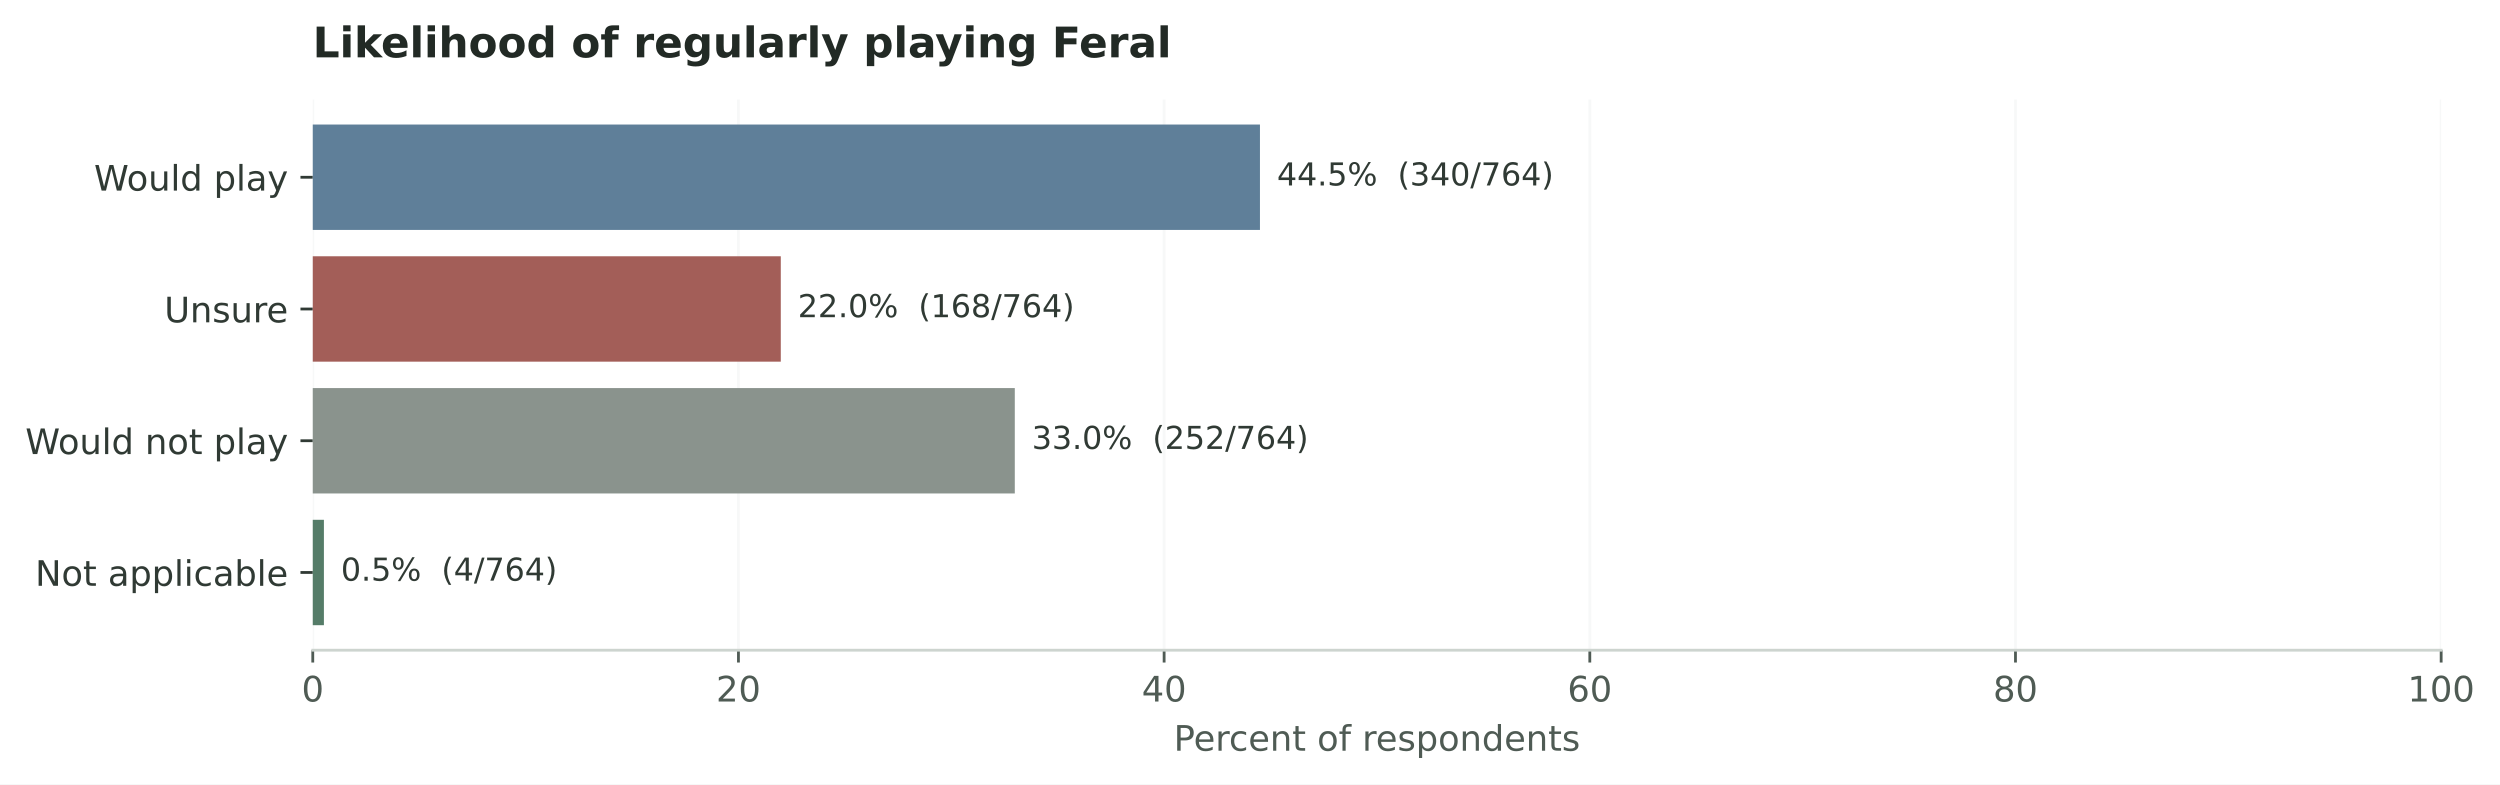
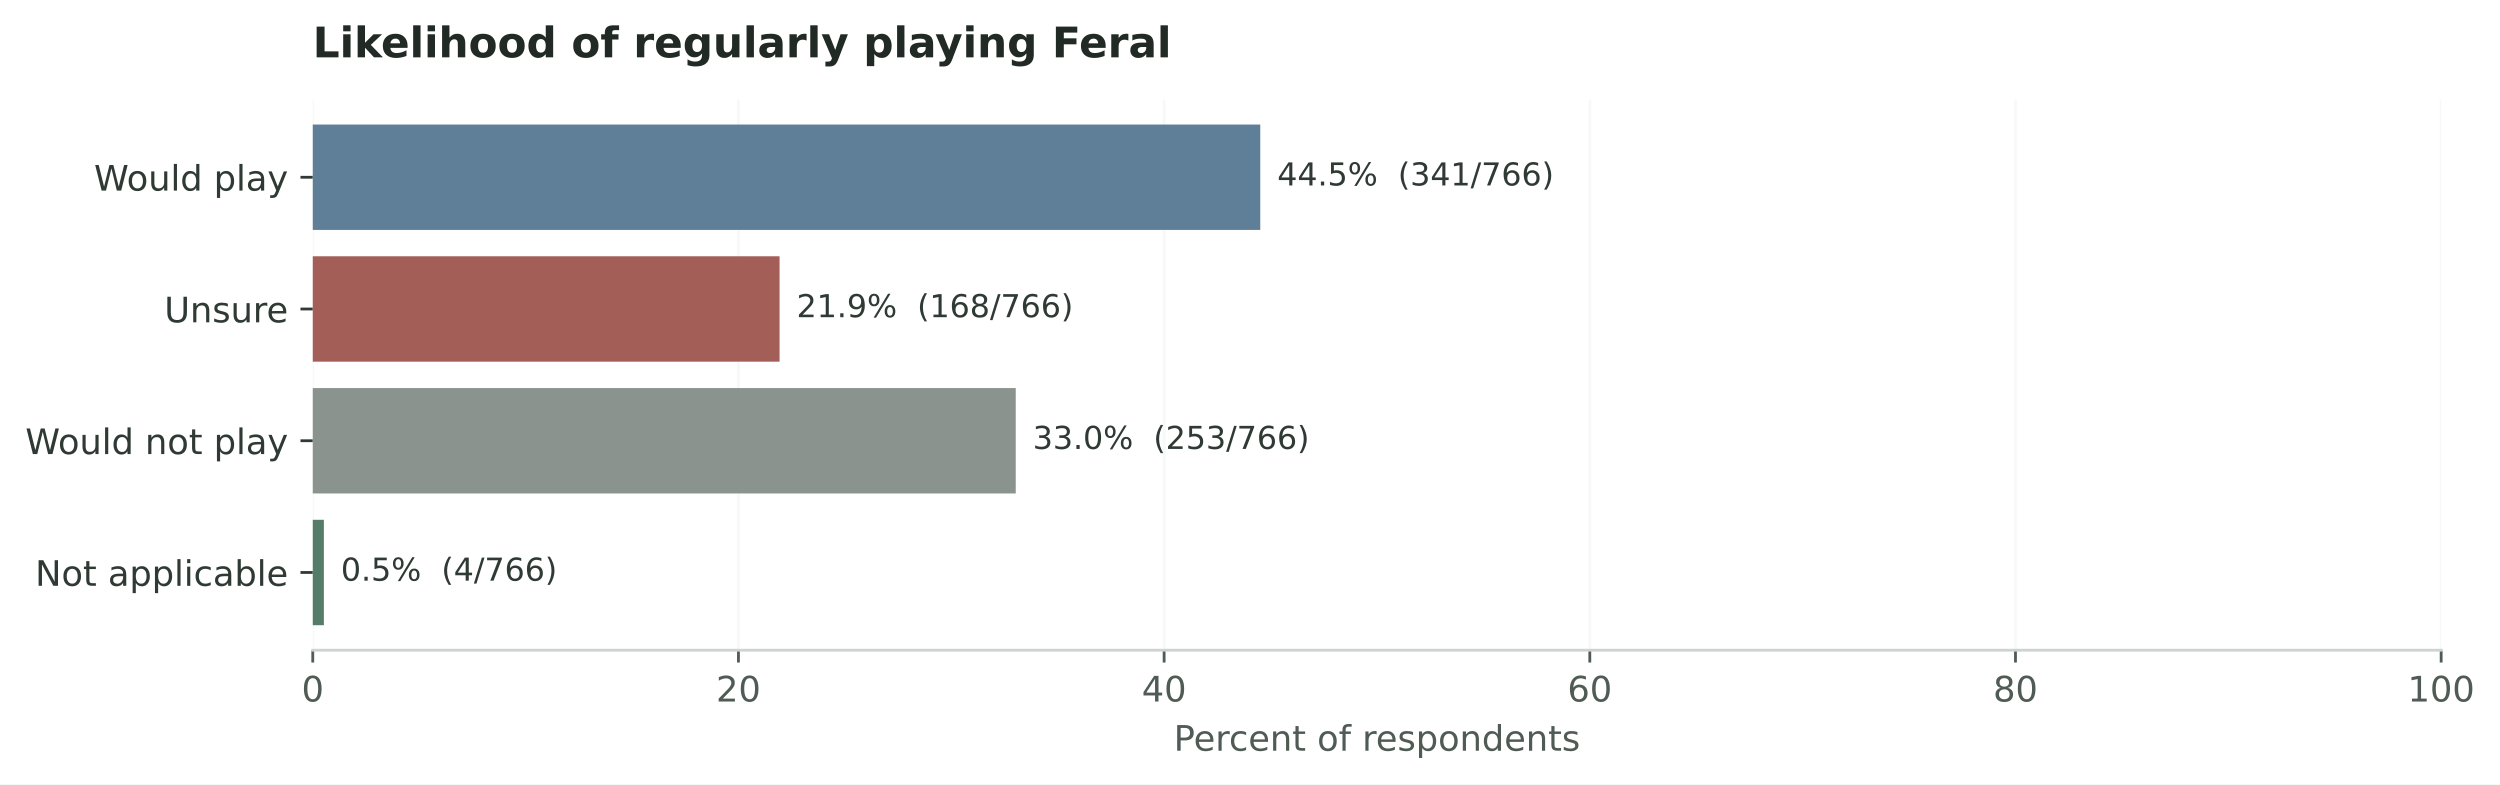
<svg xmlns="http://www.w3.org/2000/svg" xmlns:xlink="http://www.w3.org/1999/xlink" width="711.319pt" height="223.202pt" viewBox="0 0 711.319 223.202" version="1.1">
  <defs>
    <style type="text/css">*{stroke-linejoin: round; stroke-linecap: butt}</style>
  </defs>
  <g id="figure_1">
    <g id="patch_1">
      <path d="M 0 223.202 L 711.319 223.202 L 711.319 0 L 0 0 z " style="fill: #ffffff" />
    </g>
    <g id="axes_1">
      <g id="patch_2">
        <path d="M 88.991 185.001 L 694.576 185.001 L 694.576 28.318 L 88.991 28.318 z " style="fill: #ffffff" />
      </g>
      <g id="matplotlib.axis_1">
        <g id="xtick_1">
          <g id="line2d_1">
-             <path d="M 88.991 185.001 L 88.991 28.318 " clip-path="url(#pb509bda07f)" style="fill: none; stroke: #dbe0dc; stroke-opacity: 0.2; stroke-width: 0.8; stroke-linecap: square" />
+             <path d="M 88.991 185.001 L 88.991 28.318 " clip-path="url(#p274db50418)" style="fill: none; stroke: #dbe0dc; stroke-opacity: 0.2; stroke-width: 0.8; stroke-linecap: square" />
          </g>
          <g id="line2d_2">
            <defs>
-               <path id="m69e4c52005" d="M 0 0 L 0 3.5 " style="stroke: #4f5b54; stroke-width: 0.8" />
+               <path id="mc52d0c52e0" d="M 0 0 L 0 3.5 " style="stroke: #4f5b54; stroke-width: 0.8" />
            </defs>
            <g>
-               <use xlink:href="#m69e4c52005" x="88.991" y="185.001" style="fill: #4f5b54; stroke: #4f5b54; stroke-width: 0.8" />
+               <use xlink:href="#mc52d0c52e0" x="88.991" y="185.001" style="fill: #4f5b54; stroke: #4f5b54; stroke-width: 0.8" />
            </g>
          </g>
          <g id="text_1">
            <g style="fill: #4f5b54" transform="translate(85.80938 199.5986) scale(0.1 -0.1)">
              <defs>
                <path id="DejaVuSans-13" d="M 2034 4250 Q 1547 4250 1301 3770 Q 1056 3291 1056 2328 Q 1056 1369 1301 889 Q 1547 409 2034 409 Q 2525 409 2770 889 Q 3016 1369 3016 2328 Q 3016 3291 2770 3770 Q 2525 4250 2034 4250 z M 2034 4750 Q 2819 4750 3233 4129 Q 3647 3509 3647 2328 Q 3647 1150 3233 529 Q 2819 -91 2034 -91 Q 1250 -91 836 529 Q 422 1150 422 2328 Q 422 3509 836 4129 Q 1250 4750 2034 4750 z " transform="scale(0.015625)" />
              </defs>
              <use xlink:href="#DejaVuSans-13" />
            </g>
          </g>
        </g>
        <g id="xtick_2">
          <g id="line2d_3">
-             <path d="M 210.108 185.001 L 210.108 28.318 " clip-path="url(#pb509bda07f)" style="fill: none; stroke: #dbe0dc; stroke-opacity: 0.2; stroke-width: 0.8; stroke-linecap: square" />
+             <path d="M 210.108 185.001 L 210.108 28.318 " clip-path="url(#p274db50418)" style="fill: none; stroke: #dbe0dc; stroke-opacity: 0.2; stroke-width: 0.8; stroke-linecap: square" />
          </g>
          <g id="line2d_4">
            <g>
-               <use xlink:href="#m69e4c52005" x="210.108" y="185.001" style="fill: #4f5b54; stroke: #4f5b54; stroke-width: 0.8" />
+               <use xlink:href="#mc52d0c52e0" x="210.108" y="185.001" style="fill: #4f5b54; stroke: #4f5b54; stroke-width: 0.8" />
            </g>
          </g>
          <g id="text_2">
            <g style="fill: #4f5b54" transform="translate(203.7451 199.5986) scale(0.1 -0.1)">
              <defs>
                <path id="DejaVuSans-15" d="M 1228 531 L 3431 531 L 3431 0 L 469 0 L 469 531 Q 828 903 1448 1529 Q 2069 2156 2228 2338 Q 2531 2678 2651 2914 Q 2772 3150 2772 3378 Q 2772 3750 2511 3984 Q 2250 4219 1831 4219 Q 1534 4219 1204 4116 Q 875 4013 500 3803 L 500 4441 Q 881 4594 1212 4672 Q 1544 4750 1819 4750 Q 2544 4750 2975 4387 Q 3406 4025 3406 3419 Q 3406 3131 3298 2873 Q 3191 2616 2906 2266 Q 2828 2175 2409 1742 Q 1991 1309 1228 531 z " transform="scale(0.015625)" />
              </defs>
              <use xlink:href="#DejaVuSans-15" />
              <use xlink:href="#DejaVuSans-13" transform="translate(63.625 0)" />
            </g>
          </g>
        </g>
        <g id="xtick_3">
          <g id="line2d_5">
-             <path d="M 331.225 185.001 L 331.225 28.318 " clip-path="url(#pb509bda07f)" style="fill: none; stroke: #dbe0dc; stroke-opacity: 0.2; stroke-width: 0.8; stroke-linecap: square" />
+             <path d="M 331.225 185.001 L 331.225 28.318 " clip-path="url(#p274db50418)" style="fill: none; stroke: #dbe0dc; stroke-opacity: 0.2; stroke-width: 0.8; stroke-linecap: square" />
          </g>
          <g id="line2d_6">
            <g>
-               <use xlink:href="#m69e4c52005" x="331.225" y="185.001" style="fill: #4f5b54; stroke: #4f5b54; stroke-width: 0.8" />
+               <use xlink:href="#mc52d0c52e0" x="331.225" y="185.001" style="fill: #4f5b54; stroke: #4f5b54; stroke-width: 0.8" />
            </g>
          </g>
          <g id="text_3">
            <g style="fill: #4f5b54" transform="translate(324.8621 199.5986) scale(0.1 -0.1)">
              <defs>
                <path id="DejaVuSans-17" d="M 2419 4116 L 825 1625 L 2419 1625 L 2419 4116 z M 2253 4666 L 3047 4666 L 3047 1625 L 3713 1625 L 3713 1100 L 3047 1100 L 3047 0 L 2419 0 L 2419 1100 L 313 1100 L 313 1709 L 2253 4666 z " transform="scale(0.015625)" />
              </defs>
              <use xlink:href="#DejaVuSans-17" />
              <use xlink:href="#DejaVuSans-13" transform="translate(63.625 0)" />
            </g>
          </g>
        </g>
        <g id="xtick_4">
          <g id="line2d_7">
-             <path d="M 452.342 185.001 L 452.342 28.318 " clip-path="url(#pb509bda07f)" style="fill: none; stroke: #dbe0dc; stroke-opacity: 0.2; stroke-width: 0.8; stroke-linecap: square" />
+             <path d="M 452.342 185.001 L 452.342 28.318 " clip-path="url(#p274db50418)" style="fill: none; stroke: #dbe0dc; stroke-opacity: 0.2; stroke-width: 0.8; stroke-linecap: square" />
          </g>
          <g id="line2d_8">
            <g>
-               <use xlink:href="#m69e4c52005" x="452.342" y="185.001" style="fill: #4f5b54; stroke: #4f5b54; stroke-width: 0.8" />
+               <use xlink:href="#mc52d0c52e0" x="452.342" y="185.001" style="fill: #4f5b54; stroke: #4f5b54; stroke-width: 0.8" />
            </g>
          </g>
          <g id="text_4">
            <g style="fill: #4f5b54" transform="translate(445.9791 199.5986) scale(0.1 -0.1)">
              <defs>
                <path id="DejaVuSans-19" d="M 2113 2584 Q 1688 2584 1439 2293 Q 1191 2003 1191 1497 Q 1191 994 1439 701 Q 1688 409 2113 409 Q 2538 409 2786 701 Q 3034 994 3034 1497 Q 3034 2003 2786 2293 Q 2538 2584 2113 2584 z M 3366 4563 L 3366 3988 Q 3128 4100 2886 4159 Q 2644 4219 2406 4219 Q 1781 4219 1451 3797 Q 1122 3375 1075 2522 Q 1259 2794 1537 2939 Q 1816 3084 2150 3084 Q 2853 3084 3261 2657 Q 3669 2231 3669 1497 Q 3669 778 3244 343 Q 2819 -91 2113 -91 Q 1303 -91 875 529 Q 447 1150 447 2328 Q 447 3434 972 4092 Q 1497 4750 2381 4750 Q 2619 4750 2861 4703 Q 3103 4656 3366 4563 z " transform="scale(0.015625)" />
              </defs>
              <use xlink:href="#DejaVuSans-19" />
              <use xlink:href="#DejaVuSans-13" transform="translate(63.625 0)" />
            </g>
          </g>
        </g>
        <g id="xtick_5">
          <g id="line2d_9">
-             <path d="M 573.459 185.001 L 573.459 28.318 " clip-path="url(#pb509bda07f)" style="fill: none; stroke: #dbe0dc; stroke-opacity: 0.2; stroke-width: 0.8; stroke-linecap: square" />
+             <path d="M 573.459 185.001 L 573.459 28.318 " clip-path="url(#p274db50418)" style="fill: none; stroke: #dbe0dc; stroke-opacity: 0.2; stroke-width: 0.8; stroke-linecap: square" />
          </g>
          <g id="line2d_10">
            <g>
-               <use xlink:href="#m69e4c52005" x="573.459" y="185.001" style="fill: #4f5b54; stroke: #4f5b54; stroke-width: 0.8" />
+               <use xlink:href="#mc52d0c52e0" x="573.459" y="185.001" style="fill: #4f5b54; stroke: #4f5b54; stroke-width: 0.8" />
            </g>
          </g>
          <g id="text_5">
            <g style="fill: #4f5b54" transform="translate(567.0961 199.5986) scale(0.1 -0.1)">
              <defs>
                <path id="DejaVuSans-1b" d="M 2034 2216 Q 1584 2216 1326 1975 Q 1069 1734 1069 1313 Q 1069 891 1326 650 Q 1584 409 2034 409 Q 2484 409 2743 651 Q 3003 894 3003 1313 Q 3003 1734 2745 1975 Q 2488 2216 2034 2216 z M 1403 2484 Q 997 2584 770 2862 Q 544 3141 544 3541 Q 544 4100 942 4425 Q 1341 4750 2034 4750 Q 2731 4750 3128 4425 Q 3525 4100 3525 3541 Q 3525 3141 3298 2862 Q 3072 2584 2669 2484 Q 3125 2378 3379 2068 Q 3634 1759 3634 1313 Q 3634 634 3220 271 Q 2806 -91 2034 -91 Q 1263 -91 848 271 Q 434 634 434 1313 Q 434 1759 690 2068 Q 947 2378 1403 2484 z M 1172 3481 Q 1172 3119 1398 2916 Q 1625 2713 2034 2713 Q 2441 2713 2670 2916 Q 2900 3119 2900 3481 Q 2900 3844 2670 4047 Q 2441 4250 2034 4250 Q 1625 4250 1398 4047 Q 1172 3844 1172 3481 z " transform="scale(0.015625)" />
              </defs>
              <use xlink:href="#DejaVuSans-1b" />
              <use xlink:href="#DejaVuSans-13" transform="translate(63.625 0)" />
            </g>
          </g>
        </g>
        <g id="xtick_6">
          <g id="line2d_11">
-             <path d="M 694.576 185.001 L 694.576 28.318 " clip-path="url(#pb509bda07f)" style="fill: none; stroke: #dbe0dc; stroke-opacity: 0.2; stroke-width: 0.8; stroke-linecap: square" />
+             <path d="M 694.576 185.001 L 694.576 28.318 " clip-path="url(#p274db50418)" style="fill: none; stroke: #dbe0dc; stroke-opacity: 0.2; stroke-width: 0.8; stroke-linecap: square" />
          </g>
          <g id="line2d_12">
            <g>
-               <use xlink:href="#m69e4c52005" x="694.576" y="185.001" style="fill: #4f5b54; stroke: #4f5b54; stroke-width: 0.8" />
+               <use xlink:href="#mc52d0c52e0" x="694.576" y="185.001" style="fill: #4f5b54; stroke: #4f5b54; stroke-width: 0.8" />
            </g>
          </g>
          <g id="text_6">
            <g style="fill: #4f5b54" transform="translate(685.0319 199.5986) scale(0.1 -0.1)">
              <defs>
                <path id="DejaVuSans-14" d="M 794 531 L 1825 531 L 1825 4091 L 703 3866 L 703 4441 L 1819 4666 L 2450 4666 L 2450 531 L 3481 531 L 3481 0 L 794 0 L 794 531 z " transform="scale(0.015625)" />
              </defs>
              <use xlink:href="#DejaVuSans-14" />
              <use xlink:href="#DejaVuSans-13" transform="translate(63.625 0)" />
              <use xlink:href="#DejaVuSans-13" transform="translate(127.25 0)" />
            </g>
          </g>
        </g>
        <g id="text_7">
          <g style="fill: #4f5b54" transform="translate(333.9589 213.5994) scale(0.1 -0.1)">
            <defs>
              <path id="DejaVuSans-33" d="M 1259 4147 L 1259 2394 L 2053 2394 Q 2494 2394 2734 2622 Q 2975 2850 2975 3272 Q 2975 3691 2734 3919 Q 2494 4147 2053 4147 L 1259 4147 z M 628 4666 L 2053 4666 Q 2838 4666 3239 4311 Q 3641 3956 3641 3272 Q 3641 2581 3239 2228 Q 2838 1875 2053 1875 L 1259 1875 L 1259 0 L 628 0 L 628 4666 z " transform="scale(0.015625)" />
              <path id="DejaVuSans-48" d="M 3597 1894 L 3597 1613 L 953 1613 Q 991 1019 1311 708 Q 1631 397 2203 397 Q 2534 397 2845 478 Q 3156 559 3463 722 L 3463 178 Q 3153 47 2828 -22 Q 2503 -91 2169 -91 Q 1331 -91 842 396 Q 353 884 353 1716 Q 353 2575 817 3079 Q 1281 3584 2069 3584 Q 2775 3584 3186 3129 Q 3597 2675 3597 1894 z M 3022 2063 Q 3016 2534 2758 2815 Q 2500 3097 2075 3097 Q 1594 3097 1305 2825 Q 1016 2553 972 2059 L 3022 2063 z " transform="scale(0.015625)" />
              <path id="DejaVuSans-55" d="M 2631 2963 Q 2534 3019 2420 3045 Q 2306 3072 2169 3072 Q 1681 3072 1420 2755 Q 1159 2438 1159 1844 L 1159 0 L 581 0 L 581 3500 L 1159 3500 L 1159 2956 Q 1341 3275 1631 3429 Q 1922 3584 2338 3584 Q 2397 3584 2469 3576 Q 2541 3569 2628 3553 L 2631 2963 z " transform="scale(0.015625)" />
              <path id="DejaVuSans-46" d="M 3122 3366 L 3122 2828 Q 2878 2963 2633 3030 Q 2388 3097 2138 3097 Q 1578 3097 1268 2742 Q 959 2388 959 1747 Q 959 1106 1268 751 Q 1578 397 2138 397 Q 2388 397 2633 464 Q 2878 531 3122 666 L 3122 134 Q 2881 22 2623 -34 Q 2366 -91 2075 -91 Q 1284 -91 818 406 Q 353 903 353 1747 Q 353 2603 823 3093 Q 1294 3584 2113 3584 Q 2378 3584 2631 3529 Q 2884 3475 3122 3366 z " transform="scale(0.015625)" />
              <path id="DejaVuSans-51" d="M 3513 2113 L 3513 0 L 2938 0 L 2938 2094 Q 2938 2591 2744 2837 Q 2550 3084 2163 3084 Q 1697 3084 1428 2787 Q 1159 2491 1159 1978 L 1159 0 L 581 0 L 581 3500 L 1159 3500 L 1159 2956 Q 1366 3272 1645 3428 Q 1925 3584 2291 3584 Q 2894 3584 3203 3211 Q 3513 2838 3513 2113 z " transform="scale(0.015625)" />
              <path id="DejaVuSans-57" d="M 1172 4494 L 1172 3500 L 2356 3500 L 2356 3053 L 1172 3053 L 1172 1153 Q 1172 725 1289 603 Q 1406 481 1766 481 L 2356 481 L 2356 0 L 1766 0 Q 1100 0 847 248 Q 594 497 594 1153 L 594 3053 L 172 3053 L 172 3500 L 594 3500 L 594 4494 L 1172 4494 z " transform="scale(0.015625)" />
              <path id="DejaVuSans-3" transform="scale(0.015625)" />
              <path id="DejaVuSans-52" d="M 1959 3097 Q 1497 3097 1228 2736 Q 959 2375 959 1747 Q 959 1119 1226 758 Q 1494 397 1959 397 Q 2419 397 2687 759 Q 2956 1122 2956 1747 Q 2956 2369 2687 2733 Q 2419 3097 1959 3097 z M 1959 3584 Q 2709 3584 3137 3096 Q 3566 2609 3566 1747 Q 3566 888 3137 398 Q 2709 -91 1959 -91 Q 1206 -91 779 398 Q 353 888 353 1747 Q 353 2609 779 3096 Q 1206 3584 1959 3584 z " transform="scale(0.015625)" />
              <path id="DejaVuSans-49" d="M 2375 4863 L 2375 4384 L 1825 4384 Q 1516 4384 1395 4259 Q 1275 4134 1275 3809 L 1275 3500 L 2222 3500 L 2222 3053 L 1275 3053 L 1275 0 L 697 0 L 697 3053 L 147 3053 L 147 3500 L 697 3500 L 697 3744 Q 697 4328 969 4595 Q 1241 4863 1831 4863 L 2375 4863 z " transform="scale(0.015625)" />
              <path id="DejaVuSans-56" d="M 2834 3397 L 2834 2853 Q 2591 2978 2328 3040 Q 2066 3103 1784 3103 Q 1356 3103 1142 2972 Q 928 2841 928 2578 Q 928 2378 1081 2264 Q 1234 2150 1697 2047 L 1894 2003 Q 2506 1872 2764 1633 Q 3022 1394 3022 966 Q 3022 478 2636 193 Q 2250 -91 1575 -91 Q 1294 -91 989 -36 Q 684 19 347 128 L 347 722 Q 666 556 975 473 Q 1284 391 1588 391 Q 1994 391 2212 530 Q 2431 669 2431 922 Q 2431 1156 2273 1281 Q 2116 1406 1581 1522 L 1381 1569 Q 847 1681 609 1914 Q 372 2147 372 2553 Q 372 3047 722 3315 Q 1072 3584 1716 3584 Q 2034 3584 2315 3537 Q 2597 3491 2834 3397 z " transform="scale(0.015625)" />
              <path id="DejaVuSans-53" d="M 1159 525 L 1159 -1331 L 581 -1331 L 581 3500 L 1159 3500 L 1159 2969 Q 1341 3281 1617 3432 Q 1894 3584 2278 3584 Q 2916 3584 3314 3078 Q 3713 2572 3713 1747 Q 3713 922 3314 415 Q 2916 -91 2278 -91 Q 1894 -91 1617 61 Q 1341 213 1159 525 z M 3116 1747 Q 3116 2381 2855 2742 Q 2594 3103 2138 3103 Q 1681 3103 1420 2742 Q 1159 2381 1159 1747 Q 1159 1113 1420 752 Q 1681 391 2138 391 Q 2594 391 2855 752 Q 3116 1113 3116 1747 z " transform="scale(0.015625)" />
              <path id="DejaVuSans-47" d="M 2906 2969 L 2906 4863 L 3481 4863 L 3481 0 L 2906 0 L 2906 525 Q 2725 213 2448 61 Q 2172 -91 1784 -91 Q 1150 -91 751 415 Q 353 922 353 1747 Q 353 2572 751 3078 Q 1150 3584 1784 3584 Q 2172 3584 2448 3432 Q 2725 3281 2906 2969 z M 947 1747 Q 947 1113 1208 752 Q 1469 391 1925 391 Q 2381 391 2643 752 Q 2906 1113 2906 1747 Q 2906 2381 2643 2742 Q 2381 3103 1925 3103 Q 1469 3103 1208 2742 Q 947 2381 947 1747 z " transform="scale(0.015625)" />
            </defs>
            <use xlink:href="#DejaVuSans-33" />
            <use xlink:href="#DejaVuSans-48" transform="translate(56.73438 0)" />
            <use xlink:href="#DejaVuSans-55" transform="translate(118.2656 0)" />
            <use xlink:href="#DejaVuSans-46" transform="translate(157.1719 0)" />
            <use xlink:href="#DejaVuSans-48" transform="translate(212.1562 0)" />
            <use xlink:href="#DejaVuSans-51" transform="translate(273.6875 0)" />
            <use xlink:href="#DejaVuSans-57" transform="translate(337.0625 0)" />
            <use xlink:href="#DejaVuSans-3" transform="translate(376.2656 0)" />
            <use xlink:href="#DejaVuSans-52" transform="translate(408.0469 0)" />
            <use xlink:href="#DejaVuSans-49" transform="translate(469.2344 0)" />
            <use xlink:href="#DejaVuSans-3" transform="translate(504.4375 0)" />
            <use xlink:href="#DejaVuSans-55" transform="translate(536.2188 0)" />
            <use xlink:href="#DejaVuSans-48" transform="translate(575.125 0)" />
            <use xlink:href="#DejaVuSans-56" transform="translate(636.6562 0)" />
            <use xlink:href="#DejaVuSans-53" transform="translate(688.75 0)" />
            <use xlink:href="#DejaVuSans-52" transform="translate(752.2344 0)" />
            <use xlink:href="#DejaVuSans-51" transform="translate(813.4219 0)" />
            <use xlink:href="#DejaVuSans-47" transform="translate(876.7969 0)" />
            <use xlink:href="#DejaVuSans-48" transform="translate(940.2812 0)" />
            <use xlink:href="#DejaVuSans-51" transform="translate(1001.812 0)" />
            <use xlink:href="#DejaVuSans-57" transform="translate(1065.188 0)" />
            <use xlink:href="#DejaVuSans-56" transform="translate(1104.391 0)" />
          </g>
        </g>
      </g>
      <g id="matplotlib.axis_2">
        <g id="ytick_1">
          <g id="line2d_13">
            <defs>
-               <path id="m0bf661a011" d="M 0 0 L -3.5 0 " style="stroke: #303a34; stroke-width: 0.8" />
+               <path id="m1e96c2f16b" d="M 0 0 L -3.5 0 " style="stroke: #303a34; stroke-width: 0.8" />
            </defs>
            <g>
-               <use xlink:href="#m0bf661a011" x="88.991" y="162.885" style="fill: #303a34; stroke: #303a34; stroke-width: 0.8" />
+               <use xlink:href="#m1e96c2f16b" x="88.991" y="162.885" style="fill: #303a34; stroke: #303a34; stroke-width: 0.8" />
            </g>
          </g>
          <g id="text_8">
            <g style="fill: #303a34" transform="translate(10.00469 166.6846) scale(0.1 -0.1)">
              <defs>
                <path id="DejaVuSans-31" d="M 628 4666 L 1478 4666 L 3547 763 L 3547 4666 L 4159 4666 L 4159 0 L 3309 0 L 1241 3903 L 1241 0 L 628 0 L 628 4666 z " transform="scale(0.015625)" />
                <path id="DejaVuSans-44" d="M 2194 1759 Q 1497 1759 1228 1600 Q 959 1441 959 1056 Q 959 750 1161 570 Q 1363 391 1709 391 Q 2188 391 2477 730 Q 2766 1069 2766 1631 L 2766 1759 L 2194 1759 z M 3341 1997 L 3341 0 L 2766 0 L 2766 531 Q 2569 213 2275 61 Q 1981 -91 1556 -91 Q 1019 -91 701 211 Q 384 513 384 1019 Q 384 1609 779 1909 Q 1175 2209 1959 2209 L 2766 2209 L 2766 2266 Q 2766 2663 2505 2880 Q 2244 3097 1772 3097 Q 1472 3097 1187 3025 Q 903 2953 641 2809 L 641 3341 Q 956 3463 1253 3523 Q 1550 3584 1831 3584 Q 2591 3584 2966 3190 Q 3341 2797 3341 1997 z " transform="scale(0.015625)" />
                <path id="DejaVuSans-4f" d="M 603 4863 L 1178 4863 L 1178 0 L 603 0 L 603 4863 z " transform="scale(0.015625)" />
                <path id="DejaVuSans-4c" d="M 603 3500 L 1178 3500 L 1178 0 L 603 0 L 603 3500 z M 603 4863 L 1178 4863 L 1178 4134 L 603 4134 L 603 4863 z " transform="scale(0.015625)" />
                <path id="DejaVuSans-45" d="M 3116 1747 Q 3116 2381 2855 2742 Q 2594 3103 2138 3103 Q 1681 3103 1420 2742 Q 1159 2381 1159 1747 Q 1159 1113 1420 752 Q 1681 391 2138 391 Q 2594 391 2855 752 Q 3116 1113 3116 1747 z M 1159 2969 Q 1341 3281 1617 3432 Q 1894 3584 2278 3584 Q 2916 3584 3314 3078 Q 3713 2572 3713 1747 Q 3713 922 3314 415 Q 2916 -91 2278 -91 Q 1894 -91 1617 61 Q 1341 213 1159 525 L 1159 0 L 581 0 L 581 4863 L 1159 4863 L 1159 2969 z " transform="scale(0.015625)" />
              </defs>
              <use xlink:href="#DejaVuSans-31" />
              <use xlink:href="#DejaVuSans-52" transform="translate(74.8125 0)" />
              <use xlink:href="#DejaVuSans-57" transform="translate(136 0)" />
              <use xlink:href="#DejaVuSans-3" transform="translate(175.2031 0)" />
              <use xlink:href="#DejaVuSans-44" transform="translate(206.9844 0)" />
              <use xlink:href="#DejaVuSans-53" transform="translate(268.2656 0)" />
              <use xlink:href="#DejaVuSans-53" transform="translate(331.75 0)" />
              <use xlink:href="#DejaVuSans-4f" transform="translate(395.2344 0)" />
              <use xlink:href="#DejaVuSans-4c" transform="translate(423.0156 0)" />
              <use xlink:href="#DejaVuSans-46" transform="translate(450.7969 0)" />
              <use xlink:href="#DejaVuSans-44" transform="translate(505.7812 0)" />
              <use xlink:href="#DejaVuSans-45" transform="translate(567.0625 0)" />
              <use xlink:href="#DejaVuSans-4f" transform="translate(630.5469 0)" />
              <use xlink:href="#DejaVuSans-48" transform="translate(658.3281 0)" />
            </g>
          </g>
        </g>
        <g id="ytick_2">
          <g id="line2d_14">
            <g>
-               <use xlink:href="#m0bf661a011" x="88.991" y="125.401" style="fill: #303a34; stroke: #303a34; stroke-width: 0.8" />
+               <use xlink:href="#m1e96c2f16b" x="88.991" y="125.401" style="fill: #303a34; stroke: #303a34; stroke-width: 0.8" />
            </g>
          </g>
          <g id="text_9">
            <g style="fill: #303a34" transform="translate(7.2 129.2007) scale(0.1 -0.1)">
              <defs>
                <path id="DejaVuSans-3a" d="M 213 4666 L 850 4666 L 1831 722 L 2809 4666 L 3519 4666 L 4500 722 L 5478 4666 L 6119 4666 L 4947 0 L 4153 0 L 3169 4050 L 2175 0 L 1381 0 L 213 4666 z " transform="scale(0.015625)" />
                <path id="DejaVuSans-58" d="M 544 1381 L 544 3500 L 1119 3500 L 1119 1403 Q 1119 906 1312 657 Q 1506 409 1894 409 Q 2359 409 2629 706 Q 2900 1003 2900 1516 L 2900 3500 L 3475 3500 L 3475 0 L 2900 0 L 2900 538 Q 2691 219 2414 64 Q 2138 -91 1772 -91 Q 1169 -91 856 284 Q 544 659 544 1381 z M 1991 3584 L 1991 3584 z " transform="scale(0.015625)" />
                <path id="DejaVuSans-5c" d="M 2059 -325 Q 1816 -950 1584 -1140 Q 1353 -1331 966 -1331 L 506 -1331 L 506 -850 L 844 -850 Q 1081 -850 1212 -737 Q 1344 -625 1503 -206 L 1606 56 L 191 3500 L 800 3500 L 1894 763 L 2988 3500 L 3597 3500 L 2059 -325 z " transform="scale(0.015625)" />
              </defs>
              <use xlink:href="#DejaVuSans-3a" />
              <use xlink:href="#DejaVuSans-52" transform="translate(93.01562 0)" />
              <use xlink:href="#DejaVuSans-58" transform="translate(154.2031 0)" />
              <use xlink:href="#DejaVuSans-4f" transform="translate(217.5781 0)" />
              <use xlink:href="#DejaVuSans-47" transform="translate(245.3594 0)" />
              <use xlink:href="#DejaVuSans-3" transform="translate(308.8438 0)" />
              <use xlink:href="#DejaVuSans-51" transform="translate(340.625 0)" />
              <use xlink:href="#DejaVuSans-52" transform="translate(404 0)" />
              <use xlink:href="#DejaVuSans-57" transform="translate(465.1875 0)" />
              <use xlink:href="#DejaVuSans-3" transform="translate(504.3906 0)" />
              <use xlink:href="#DejaVuSans-53" transform="translate(536.1719 0)" />
              <use xlink:href="#DejaVuSans-4f" transform="translate(599.6562 0)" />
              <use xlink:href="#DejaVuSans-44" transform="translate(627.4375 0)" />
              <use xlink:href="#DejaVuSans-5c" transform="translate(688.7188 0)" />
            </g>
          </g>
        </g>
        <g id="ytick_3">
          <g id="line2d_15">
            <g>
-               <use xlink:href="#m0bf661a011" x="88.991" y="87.918" style="fill: #303a34; stroke: #303a34; stroke-width: 0.8" />
+               <use xlink:href="#m1e96c2f16b" x="88.991" y="87.918" style="fill: #303a34; stroke: #303a34; stroke-width: 0.8" />
            </g>
          </g>
          <g id="text_10">
            <g style="fill: #303a34" transform="translate(46.74375 91.7164) scale(0.1 -0.1)">
              <defs>
                <path id="DejaVuSans-38" d="M 556 4666 L 1191 4666 L 1191 1831 Q 1191 1081 1462 751 Q 1734 422 2344 422 Q 2950 422 3222 751 Q 3494 1081 3494 1831 L 3494 4666 L 4128 4666 L 4128 1753 Q 4128 841 3676 375 Q 3225 -91 2344 -91 Q 1459 -91 1007 375 Q 556 841 556 1753 L 556 4666 z " transform="scale(0.015625)" />
              </defs>
              <use xlink:href="#DejaVuSans-38" />
              <use xlink:href="#DejaVuSans-51" transform="translate(73.1875 0)" />
              <use xlink:href="#DejaVuSans-56" transform="translate(136.5625 0)" />
              <use xlink:href="#DejaVuSans-58" transform="translate(188.6562 0)" />
              <use xlink:href="#DejaVuSans-55" transform="translate(252.0312 0)" />
              <use xlink:href="#DejaVuSans-48" transform="translate(290.9375 0)" />
            </g>
          </g>
        </g>
        <g id="ytick_4">
          <g id="line2d_16">
            <g>
-               <use xlink:href="#m0bf661a011" x="88.991" y="50.434" style="fill: #303a34; stroke: #303a34; stroke-width: 0.8" />
+               <use xlink:href="#m1e96c2f16b" x="88.991" y="50.434" style="fill: #303a34; stroke: #303a34; stroke-width: 0.8" />
            </g>
          </g>
          <g id="text_11">
            <g style="fill: #303a34" transform="translate(26.75469 54.23286) scale(0.1 -0.1)">
              <use xlink:href="#DejaVuSans-3a" />
              <use xlink:href="#DejaVuSans-52" transform="translate(93.01562 0)" />
              <use xlink:href="#DejaVuSans-58" transform="translate(154.2031 0)" />
              <use xlink:href="#DejaVuSans-4f" transform="translate(217.5781 0)" />
              <use xlink:href="#DejaVuSans-47" transform="translate(245.3594 0)" />
              <use xlink:href="#DejaVuSans-3" transform="translate(308.8438 0)" />
              <use xlink:href="#DejaVuSans-53" transform="translate(340.625 0)" />
              <use xlink:href="#DejaVuSans-4f" transform="translate(404.1094 0)" />
              <use xlink:href="#DejaVuSans-44" transform="translate(431.8906 0)" />
              <use xlink:href="#DejaVuSans-5c" transform="translate(493.1719 0)" />
            </g>
          </g>
        </g>
      </g>
      <g id="patch_3">
-         <path d="M 88.991 177.879 L 92.161 177.879 L 92.161 147.892 L 88.991 147.892 z " clip-path="url(#pb509bda07f)" style="fill: #557c68" />
+         <path d="M 88.991 177.879 L 92.153 177.879 L 92.153 147.892 L 88.991 147.892 z " clip-path="url(#p274db50418)" style="fill: #557c68" />
      </g>
      <g id="patch_4">
-         <path d="M 88.991 140.395 L 288.739 140.395 L 288.739 110.408 L 88.991 110.408 z " clip-path="url(#pb509bda07f)" style="fill: #8a938d" />
+         <path d="M 88.991 140.395 L 289.008 140.395 L 289.008 110.408 L 88.991 110.408 z " clip-path="url(#p274db50418)" style="fill: #8a938d" />
      </g>
      <g id="patch_5">
-         <path d="M 88.991 102.911 L 222.156 102.911 L 222.156 72.924 L 88.991 72.924 z " clip-path="url(#pb509bda07f)" style="fill: #a35e58" />
+         <path d="M 88.991 102.911 L 221.808 102.911 L 221.808 72.924 L 88.991 72.924 z " clip-path="url(#p274db50418)" style="fill: #a35e58" />
      </g>
      <g id="patch_6">
-         <path d="M 88.991 65.427 L 358.492 65.427 L 358.492 35.44 L 88.991 35.44 z " clip-path="url(#pb509bda07f)" style="fill: #5f7f99" />
+         <path d="M 88.991 65.427 L 358.579 65.427 L 358.579 35.44 L 88.991 35.44 z " clip-path="url(#p274db50418)" style="fill: #5f7f99" />
      </g>
      <g id="patch_7">
        <path d="M 88.991 185.001 L 694.576 185.001 " style="fill: none; stroke: #cdd4cf; stroke-width: 0.8; stroke-linejoin: miter; stroke-linecap: square" />
      </g>
      <g id="text_12">
-         <g style="fill: #303a34" transform="translate(97.00591 165.2233) scale(0.09 -0.09)">
+         <g style="fill: #303a34" transform="translate(96.99763 165.2233) scale(0.09 -0.09)">
          <defs>
            <path id="DejaVuSans-11" d="M 684 794 L 1344 794 L 1344 0 L 684 0 L 684 794 z " transform="scale(0.015625)" />
            <path id="DejaVuSans-18" d="M 691 4666 L 3169 4666 L 3169 4134 L 1269 4134 L 1269 2991 Q 1406 3038 1543 3061 Q 1681 3084 1819 3084 Q 2600 3084 3056 2656 Q 3513 2228 3513 1497 Q 3513 744 3044 326 Q 2575 -91 1722 -91 Q 1428 -91 1123 -41 Q 819 9 494 109 L 494 744 Q 775 591 1075 516 Q 1375 441 1709 441 Q 2250 441 2565 725 Q 2881 1009 2881 1497 Q 2881 1984 2565 2268 Q 2250 2553 1709 2553 Q 1456 2553 1204 2497 Q 953 2441 691 2322 L 691 4666 z " transform="scale(0.015625)" />
            <path id="DejaVuSans-8" d="M 4653 2053 Q 4381 2053 4226 1822 Q 4072 1591 4072 1178 Q 4072 772 4226 539 Q 4381 306 4653 306 Q 4919 306 5073 539 Q 5228 772 5228 1178 Q 5228 1588 5073 1820 Q 4919 2053 4653 2053 z M 4653 2450 Q 5147 2450 5437 2106 Q 5728 1763 5728 1178 Q 5728 594 5436 251 Q 5144 -91 4653 -91 Q 4153 -91 3862 251 Q 3572 594 3572 1178 Q 3572 1766 3864 2108 Q 4156 2450 4653 2450 z M 1428 4353 Q 1159 4353 1004 4120 Q 850 3888 850 3481 Q 850 3069 1003 2837 Q 1156 2606 1428 2606 Q 1700 2606 1854 2837 Q 2009 3069 2009 3481 Q 2009 3884 1853 4118 Q 1697 4353 1428 4353 z M 4250 4750 L 4750 4750 L 1831 -91 L 1331 -91 L 4250 4750 z M 1428 4750 Q 1922 4750 2215 4408 Q 2509 4066 2509 3481 Q 2509 2891 2217 2550 Q 1925 2209 1428 2209 Q 931 2209 642 2551 Q 353 2894 353 3481 Q 353 4063 643 4406 Q 934 4750 1428 4750 z " transform="scale(0.015625)" />
            <path id="DejaVuSans-b" d="M 1984 4856 Q 1566 4138 1362 3434 Q 1159 2731 1159 2009 Q 1159 1288 1364 580 Q 1569 -128 1984 -844 L 1484 -844 Q 1016 -109 783 600 Q 550 1309 550 2009 Q 550 2706 781 3412 Q 1013 4119 1484 4856 L 1984 4856 z " transform="scale(0.015625)" />
            <path id="DejaVuSans-12" d="M 1625 4666 L 2156 4666 L 531 -594 L 0 -594 L 1625 4666 z " transform="scale(0.015625)" />
            <path id="DejaVuSans-1a" d="M 525 4666 L 3525 4666 L 3525 4397 L 1831 0 L 1172 0 L 2766 4134 L 525 4134 L 525 4666 z " transform="scale(0.015625)" />
            <path id="DejaVuSans-c" d="M 513 4856 L 1013 4856 Q 1481 4119 1714 3412 Q 1947 2706 1947 2009 Q 1947 1309 1714 600 Q 1481 -109 1013 -844 L 513 -844 Q 928 -128 1133 580 Q 1338 1288 1338 2009 Q 1338 2731 1133 3434 Q 928 4138 513 4856 z " transform="scale(0.015625)" />
          </defs>
          <use xlink:href="#DejaVuSans-13" />
          <use xlink:href="#DejaVuSans-11" transform="translate(63.625 0)" />
          <use xlink:href="#DejaVuSans-18" transform="translate(95.40625 0)" />
          <use xlink:href="#DejaVuSans-8" transform="translate(159.0312 0)" />
          <use xlink:href="#DejaVuSans-3" transform="translate(254.0469 0)" />
          <use xlink:href="#DejaVuSans-3" transform="translate(285.8281 0)" />
          <use xlink:href="#DejaVuSans-b" transform="translate(317.6094 0)" />
          <use xlink:href="#DejaVuSans-17" transform="translate(356.625 0)" />
          <use xlink:href="#DejaVuSans-12" transform="translate(420.25 0)" />
          <use xlink:href="#DejaVuSans-1a" transform="translate(453.9375 0)" />
          <use xlink:href="#DejaVuSans-19" transform="translate(517.5625 0)" />
-           <use xlink:href="#DejaVuSans-17" transform="translate(581.1875 0)" />
+           <use xlink:href="#DejaVuSans-19" transform="translate(581.1875 0)" />
          <use xlink:href="#DejaVuSans-c" transform="translate(644.8125 0)" />
        </g>
      </g>
      <g id="text_13">
-         <g style="fill: #303a34" transform="translate(293.5832 127.7394) scale(0.09 -0.09)">
+         <g style="fill: #303a34" transform="translate(293.8523 127.7394) scale(0.09 -0.09)">
          <defs>
            <path id="DejaVuSans-16" d="M 2597 2516 Q 3050 2419 3304 2112 Q 3559 1806 3559 1356 Q 3559 666 3084 287 Q 2609 -91 1734 -91 Q 1441 -91 1130 -33 Q 819 25 488 141 L 488 750 Q 750 597 1062 519 Q 1375 441 1716 441 Q 2309 441 2620 675 Q 2931 909 2931 1356 Q 2931 1769 2642 2001 Q 2353 2234 1838 2234 L 1294 2234 L 1294 2753 L 1863 2753 Q 2328 2753 2575 2939 Q 2822 3125 2822 3475 Q 2822 3834 2567 4026 Q 2313 4219 1838 4219 Q 1578 4219 1281 4162 Q 984 4106 628 3988 L 628 4550 Q 988 4650 1302 4700 Q 1616 4750 1894 4750 Q 2613 4750 3031 4423 Q 3450 4097 3450 3541 Q 3450 3153 3228 2886 Q 3006 2619 2597 2516 z " transform="scale(0.015625)" />
          </defs>
          <use xlink:href="#DejaVuSans-16" />
          <use xlink:href="#DejaVuSans-16" transform="translate(63.625 0)" />
          <use xlink:href="#DejaVuSans-11" transform="translate(127.25 0)" />
          <use xlink:href="#DejaVuSans-13" transform="translate(159.0312 0)" />
          <use xlink:href="#DejaVuSans-8" transform="translate(222.6562 0)" />
          <use xlink:href="#DejaVuSans-3" transform="translate(317.6719 0)" />
          <use xlink:href="#DejaVuSans-3" transform="translate(349.4531 0)" />
          <use xlink:href="#DejaVuSans-b" transform="translate(381.2344 0)" />
          <use xlink:href="#DejaVuSans-15" transform="translate(420.25 0)" />
          <use xlink:href="#DejaVuSans-18" transform="translate(483.875 0)" />
-           <use xlink:href="#DejaVuSans-15" transform="translate(547.5 0)" />
+           <use xlink:href="#DejaVuSans-16" transform="translate(547.5 0)" />
          <use xlink:href="#DejaVuSans-12" transform="translate(611.125 0)" />
          <use xlink:href="#DejaVuSans-1a" transform="translate(644.8125 0)" />
          <use xlink:href="#DejaVuSans-19" transform="translate(708.4375 0)" />
-           <use xlink:href="#DejaVuSans-17" transform="translate(772.0625 0)" />
+           <use xlink:href="#DejaVuSans-19" transform="translate(772.0625 0)" />
          <use xlink:href="#DejaVuSans-c" transform="translate(835.6875 0)" />
        </g>
      </g>
      <g id="text_14">
-         <g style="fill: #303a34" transform="translate(227.0006 90.25546) scale(0.09 -0.09)">
+         <g style="fill: #303a34" transform="translate(226.6529 90.25546) scale(0.09 -0.09)">
+           <defs>
+             <path id="DejaVuSans-1c" d="M 703 97 L 703 672 Q 941 559 1184 500 Q 1428 441 1663 441 Q 2288 441 2617 861 Q 2947 1281 2994 2138 Q 2813 1869 2534 1725 Q 2256 1581 1919 1581 Q 1219 1581 811 2004 Q 403 2428 403 3163 Q 403 3881 828 4315 Q 1253 4750 1959 4750 Q 2769 4750 3195 4129 Q 3622 3509 3622 2328 Q 3622 1225 3098 567 Q 2575 -91 1691 -91 Q 1453 -91 1209 -44 Q 966 3 703 97 z M 1959 2075 Q 2384 2075 2632 2365 Q 2881 2656 2881 3163 Q 2881 3666 2632 3958 Q 2384 4250 1959 4250 Q 1534 4250 1286 3958 Q 1038 3666 1038 3163 Q 1038 2656 1286 2365 Q 1534 2075 1959 2075 z " transform="scale(0.015625)" />
+           </defs>
          <use xlink:href="#DejaVuSans-15" />
-           <use xlink:href="#DejaVuSans-15" transform="translate(63.625 0)" />
+           <use xlink:href="#DejaVuSans-14" transform="translate(63.625 0)" />
          <use xlink:href="#DejaVuSans-11" transform="translate(127.25 0)" />
-           <use xlink:href="#DejaVuSans-13" transform="translate(159.0312 0)" />
+           <use xlink:href="#DejaVuSans-1c" transform="translate(159.0312 0)" />
          <use xlink:href="#DejaVuSans-8" transform="translate(222.6562 0)" />
          <use xlink:href="#DejaVuSans-3" transform="translate(317.6719 0)" />
          <use xlink:href="#DejaVuSans-3" transform="translate(349.4531 0)" />
          <use xlink:href="#DejaVuSans-b" transform="translate(381.2344 0)" />
          <use xlink:href="#DejaVuSans-14" transform="translate(420.25 0)" />
          <use xlink:href="#DejaVuSans-19" transform="translate(483.875 0)" />
          <use xlink:href="#DejaVuSans-1b" transform="translate(547.5 0)" />
          <use xlink:href="#DejaVuSans-12" transform="translate(611.125 0)" />
          <use xlink:href="#DejaVuSans-1a" transform="translate(644.8125 0)" />
          <use xlink:href="#DejaVuSans-19" transform="translate(708.4375 0)" />
-           <use xlink:href="#DejaVuSans-17" transform="translate(772.0625 0)" />
+           <use xlink:href="#DejaVuSans-19" transform="translate(772.0625 0)" />
          <use xlink:href="#DejaVuSans-c" transform="translate(835.6875 0)" />
        </g>
      </g>
      <g id="text_15">
-         <g style="fill: #303a34" transform="translate(363.3365 52.77153) scale(0.09 -0.09)">
+         <g style="fill: #303a34" transform="translate(363.4234 52.77153) scale(0.09 -0.09)">
          <use xlink:href="#DejaVuSans-17" />
          <use xlink:href="#DejaVuSans-17" transform="translate(63.625 0)" />
          <use xlink:href="#DejaVuSans-11" transform="translate(127.25 0)" />
          <use xlink:href="#DejaVuSans-18" transform="translate(159.0312 0)" />
          <use xlink:href="#DejaVuSans-8" transform="translate(222.6562 0)" />
          <use xlink:href="#DejaVuSans-3" transform="translate(317.6719 0)" />
          <use xlink:href="#DejaVuSans-3" transform="translate(349.4531 0)" />
          <use xlink:href="#DejaVuSans-b" transform="translate(381.2344 0)" />
          <use xlink:href="#DejaVuSans-16" transform="translate(420.25 0)" />
          <use xlink:href="#DejaVuSans-17" transform="translate(483.875 0)" />
-           <use xlink:href="#DejaVuSans-13" transform="translate(547.5 0)" />
+           <use xlink:href="#DejaVuSans-14" transform="translate(547.5 0)" />
          <use xlink:href="#DejaVuSans-12" transform="translate(611.125 0)" />
          <use xlink:href="#DejaVuSans-1a" transform="translate(644.8125 0)" />
          <use xlink:href="#DejaVuSans-19" transform="translate(708.4375 0)" />
-           <use xlink:href="#DejaVuSans-17" transform="translate(772.0625 0)" />
+           <use xlink:href="#DejaVuSans-19" transform="translate(772.0625 0)" />
          <use xlink:href="#DejaVuSans-c" transform="translate(835.6875 0)" />
        </g>
      </g>
      <g id="text_16">
        <g style="fill: #222a25" transform="translate(88.99062 16.31812) scale(0.12 -0.12)">
          <defs>
            <path id="DejaVuSans-Bold-2f" d="M 588 4666 L 1791 4666 L 1791 909 L 3903 909 L 3903 0 L 588 0 L 588 4666 z " transform="scale(0.015625)" />
            <path id="DejaVuSans-Bold-4c" d="M 538 3500 L 1656 3500 L 1656 0 L 538 0 L 538 3500 z M 538 4863 L 1656 4863 L 1656 3950 L 538 3950 L 538 4863 z " transform="scale(0.015625)" />
            <path id="DejaVuSans-Bold-4e" d="M 538 4863 L 1656 4863 L 1656 2216 L 2944 3500 L 4244 3500 L 2534 1894 L 4378 0 L 3022 0 L 1656 1459 L 1656 0 L 538 0 L 538 4863 z " transform="scale(0.015625)" />
            <path id="DejaVuSans-Bold-48" d="M 4031 1759 L 4031 1441 L 1416 1441 Q 1456 1047 1700 850 Q 1944 653 2381 653 Q 2734 653 3104 758 Q 3475 863 3866 1075 L 3866 213 Q 3469 63 3072 -14 Q 2675 -91 2278 -91 Q 1328 -91 801 392 Q 275 875 275 1747 Q 275 2603 792 3093 Q 1309 3584 2216 3584 Q 3041 3584 3536 3087 Q 4031 2591 4031 1759 z M 2881 2131 Q 2881 2450 2695 2645 Q 2509 2841 2209 2841 Q 1884 2841 1681 2658 Q 1478 2475 1428 2131 L 2881 2131 z " transform="scale(0.015625)" />
            <path id="DejaVuSans-Bold-4f" d="M 538 4863 L 1656 4863 L 1656 0 L 538 0 L 538 4863 z " transform="scale(0.015625)" />
            <path id="DejaVuSans-Bold-4b" d="M 4056 2131 L 4056 0 L 2931 0 L 2931 347 L 2931 1625 Q 2931 2084 2911 2256 Q 2891 2428 2841 2509 Q 2775 2619 2662 2680 Q 2550 2741 2406 2741 Q 2056 2741 1856 2470 Q 1656 2200 1656 1722 L 1656 0 L 538 0 L 538 4863 L 1656 4863 L 1656 2988 Q 1909 3294 2193 3439 Q 2478 3584 2822 3584 Q 3428 3584 3742 3212 Q 4056 2841 4056 2131 z " transform="scale(0.015625)" />
            <path id="DejaVuSans-Bold-52" d="M 2203 2784 Q 1831 2784 1636 2517 Q 1441 2250 1441 1747 Q 1441 1244 1636 976 Q 1831 709 2203 709 Q 2569 709 2762 976 Q 2956 1244 2956 1747 Q 2956 2250 2762 2517 Q 2569 2784 2203 2784 z M 2203 3584 Q 3106 3584 3614 3096 Q 4122 2609 4122 1747 Q 4122 884 3614 396 Q 3106 -91 2203 -91 Q 1297 -91 786 396 Q 275 884 275 1747 Q 275 2609 786 3096 Q 1297 3584 2203 3584 z " transform="scale(0.015625)" />
            <path id="DejaVuSans-Bold-47" d="M 2919 2988 L 2919 4863 L 4044 4863 L 4044 0 L 2919 0 L 2919 506 Q 2688 197 2409 53 Q 2131 -91 1766 -91 Q 1119 -91 703 423 Q 288 938 288 1747 Q 288 2556 703 3070 Q 1119 3584 1766 3584 Q 2128 3584 2408 3439 Q 2688 3294 2919 2988 z M 2181 722 Q 2541 722 2730 984 Q 2919 1247 2919 1747 Q 2919 2247 2730 2509 Q 2541 2772 2181 2772 Q 1825 2772 1636 2509 Q 1447 2247 1447 1747 Q 1447 1247 1636 984 Q 1825 722 2181 722 z " transform="scale(0.015625)" />
            <path id="DejaVuSans-Bold-3" transform="scale(0.015625)" />
            <path id="DejaVuSans-Bold-49" d="M 2841 4863 L 2841 4128 L 2222 4128 Q 1984 4128 1890 4042 Q 1797 3956 1797 3744 L 1797 3500 L 2753 3500 L 2753 2700 L 1797 2700 L 1797 0 L 678 0 L 678 2700 L 122 2700 L 122 3500 L 678 3500 L 678 3744 Q 678 4316 997 4589 Q 1316 4863 1984 4863 L 2841 4863 z " transform="scale(0.015625)" />
            <path id="DejaVuSans-Bold-55" d="M 3138 2547 Q 2991 2616 2845 2648 Q 2700 2681 2553 2681 Q 2122 2681 1889 2404 Q 1656 2128 1656 1613 L 1656 0 L 538 0 L 538 3500 L 1656 3500 L 1656 2925 Q 1872 3269 2151 3426 Q 2431 3584 2822 3584 Q 2878 3584 2943 3579 Q 3009 3575 3134 3559 L 3138 2547 z " transform="scale(0.015625)" />
            <path id="DejaVuSans-Bold-4a" d="M 2919 594 Q 2688 288 2409 144 Q 2131 0 1766 0 Q 1125 0 706 504 Q 288 1009 288 1791 Q 288 2575 706 3076 Q 1125 3578 1766 3578 Q 2131 3578 2409 3434 Q 2688 3291 2919 2981 L 2919 3500 L 4044 3500 L 4044 353 Q 4044 -491 3511 -936 Q 2978 -1381 1966 -1381 Q 1638 -1381 1331 -1331 Q 1025 -1281 716 -1178 L 716 -306 Q 1009 -475 1290 -558 Q 1572 -641 1856 -641 Q 2406 -641 2662 -400 Q 2919 -159 2919 353 L 2919 594 z M 2181 2772 Q 1834 2772 1640 2515 Q 1447 2259 1447 1791 Q 1447 1309 1634 1061 Q 1822 813 2181 813 Q 2531 813 2725 1069 Q 2919 1325 2919 1791 Q 2919 2259 2725 2515 Q 2531 2772 2181 2772 z " transform="scale(0.015625)" />
            <path id="DejaVuSans-Bold-58" d="M 500 1363 L 500 3500 L 1625 3500 L 1625 3150 Q 1625 2866 1622 2436 Q 1619 2006 1619 1863 Q 1619 1441 1641 1255 Q 1663 1069 1716 984 Q 1784 875 1895 815 Q 2006 756 2150 756 Q 2500 756 2700 1025 Q 2900 1294 2900 1772 L 2900 3500 L 4019 3500 L 4019 0 L 2900 0 L 2900 506 Q 2647 200 2364 54 Q 2081 -91 1741 -91 Q 1134 -91 817 281 Q 500 653 500 1363 z " transform="scale(0.015625)" />
            <path id="DejaVuSans-Bold-44" d="M 2106 1575 Q 1756 1575 1579 1456 Q 1403 1338 1403 1106 Q 1403 894 1545 773 Q 1688 653 1941 653 Q 2256 653 2472 879 Q 2688 1106 2688 1447 L 2688 1575 L 2106 1575 z M 3816 1997 L 3816 0 L 2688 0 L 2688 519 Q 2463 200 2181 54 Q 1900 -91 1497 -91 Q 953 -91 614 226 Q 275 544 275 1050 Q 275 1666 698 1953 Q 1122 2241 2028 2241 L 2688 2241 L 2688 2328 Q 2688 2594 2478 2717 Q 2269 2841 1825 2841 Q 1466 2841 1156 2769 Q 847 2697 581 2553 L 581 3406 Q 941 3494 1303 3539 Q 1666 3584 2028 3584 Q 2975 3584 3395 3211 Q 3816 2838 3816 1997 z " transform="scale(0.015625)" />
            <path id="DejaVuSans-Bold-5c" d="M 78 3500 L 1197 3500 L 2138 1125 L 2938 3500 L 4056 3500 L 2584 -331 Q 2363 -916 2067 -1148 Q 1772 -1381 1288 -1381 L 641 -1381 L 641 -647 L 991 -647 Q 1275 -647 1404 -556 Q 1534 -466 1606 -231 L 1638 -134 L 78 3500 z " transform="scale(0.015625)" />
            <path id="DejaVuSans-Bold-53" d="M 1656 506 L 1656 -1331 L 538 -1331 L 538 3500 L 1656 3500 L 1656 2988 Q 1888 3294 2169 3439 Q 2450 3584 2816 3584 Q 3463 3584 3878 3070 Q 4294 2556 4294 1747 Q 4294 938 3878 423 Q 3463 -91 2816 -91 Q 2450 -91 2169 54 Q 1888 200 1656 506 z M 2400 2772 Q 2041 2772 1848 2508 Q 1656 2244 1656 1747 Q 1656 1250 1848 986 Q 2041 722 2400 722 Q 2759 722 2948 984 Q 3138 1247 3138 1747 Q 3138 2247 2948 2509 Q 2759 2772 2400 2772 z " transform="scale(0.015625)" />
            <path id="DejaVuSans-Bold-51" d="M 4056 2131 L 4056 0 L 2931 0 L 2931 347 L 2931 1631 Q 2931 2084 2911 2256 Q 2891 2428 2841 2509 Q 2775 2619 2662 2680 Q 2550 2741 2406 2741 Q 2056 2741 1856 2470 Q 1656 2200 1656 1722 L 1656 0 L 538 0 L 538 3500 L 1656 3500 L 1656 2988 Q 1909 3294 2193 3439 Q 2478 3584 2822 3584 Q 3428 3584 3742 3212 Q 4056 2841 4056 2131 z " transform="scale(0.015625)" />
            <path id="DejaVuSans-Bold-29" d="M 588 4666 L 3834 4666 L 3834 3756 L 1791 3756 L 1791 2888 L 3713 2888 L 3713 1978 L 1791 1978 L 1791 0 L 588 0 L 588 4666 z " transform="scale(0.015625)" />
          </defs>
          <use xlink:href="#DejaVuSans-Bold-2f" />
          <use xlink:href="#DejaVuSans-Bold-4c" transform="translate(63.71875 0)" />
          <use xlink:href="#DejaVuSans-Bold-4e" transform="translate(98 0)" />
          <use xlink:href="#DejaVuSans-Bold-48" transform="translate(161.8125 0)" />
          <use xlink:href="#DejaVuSans-Bold-4f" transform="translate(229.6406 0)" />
          <use xlink:href="#DejaVuSans-Bold-4c" transform="translate(263.9219 0)" />
          <use xlink:href="#DejaVuSans-Bold-4b" transform="translate(298.2031 0)" />
          <use xlink:href="#DejaVuSans-Bold-52" transform="translate(369.3906 0)" />
          <use xlink:href="#DejaVuSans-Bold-52" transform="translate(438.0938 0)" />
          <use xlink:href="#DejaVuSans-Bold-47" transform="translate(506.7969 0)" />
          <use xlink:href="#DejaVuSans-Bold-3" transform="translate(578.375 0)" />
          <use xlink:href="#DejaVuSans-Bold-52" transform="translate(613.1875 0)" />
          <use xlink:href="#DejaVuSans-Bold-49" transform="translate(681.8906 0)" />
          <use xlink:href="#DejaVuSans-Bold-3" transform="translate(725.3906 0)" />
          <use xlink:href="#DejaVuSans-Bold-55" transform="translate(760.2031 0)" />
          <use xlink:href="#DejaVuSans-Bold-48" transform="translate(809.5156 0)" />
          <use xlink:href="#DejaVuSans-Bold-4a" transform="translate(877.3438 0)" />
          <use xlink:href="#DejaVuSans-Bold-58" transform="translate(948.9219 0)" />
          <use xlink:href="#DejaVuSans-Bold-4f" transform="translate(1020.109 0)" />
          <use xlink:href="#DejaVuSans-Bold-44" transform="translate(1054.391 0)" />
          <use xlink:href="#DejaVuSans-Bold-55" transform="translate(1121.875 0)" />
          <use xlink:href="#DejaVuSans-Bold-4f" transform="translate(1171.188 0)" />
          <use xlink:href="#DejaVuSans-Bold-5c" transform="translate(1205.469 0)" />
          <use xlink:href="#DejaVuSans-Bold-3" transform="translate(1270.656 0)" />
          <use xlink:href="#DejaVuSans-Bold-53" transform="translate(1305.469 0)" />
          <use xlink:href="#DejaVuSans-Bold-4f" transform="translate(1377.047 0)" />
          <use xlink:href="#DejaVuSans-Bold-44" transform="translate(1411.328 0)" />
          <use xlink:href="#DejaVuSans-Bold-5c" transform="translate(1475.734 0)" />
          <use xlink:href="#DejaVuSans-Bold-4c" transform="translate(1540.922 0)" />
          <use xlink:href="#DejaVuSans-Bold-51" transform="translate(1575.203 0)" />
          <use xlink:href="#DejaVuSans-Bold-4a" transform="translate(1646.391 0)" />
          <use xlink:href="#DejaVuSans-Bold-3" transform="translate(1717.969 0)" />
          <use xlink:href="#DejaVuSans-Bold-29" transform="translate(1752.781 0)" />
          <use xlink:href="#DejaVuSans-Bold-48" transform="translate(1817.047 0)" />
          <use xlink:href="#DejaVuSans-Bold-55" transform="translate(1884.875 0)" />
          <use xlink:href="#DejaVuSans-Bold-44" transform="translate(1934.188 0)" />
          <use xlink:href="#DejaVuSans-Bold-4f" transform="translate(2001.672 0)" />
        </g>
      </g>
    </g>
  </g>
  <defs>
-     <clipPath id="pb509bda07f">
+     <clipPath id="p274db50418">
      <rect x="88.991" y="28.318" width="605.585" height="156.683" />
    </clipPath>
  </defs>
</svg>
